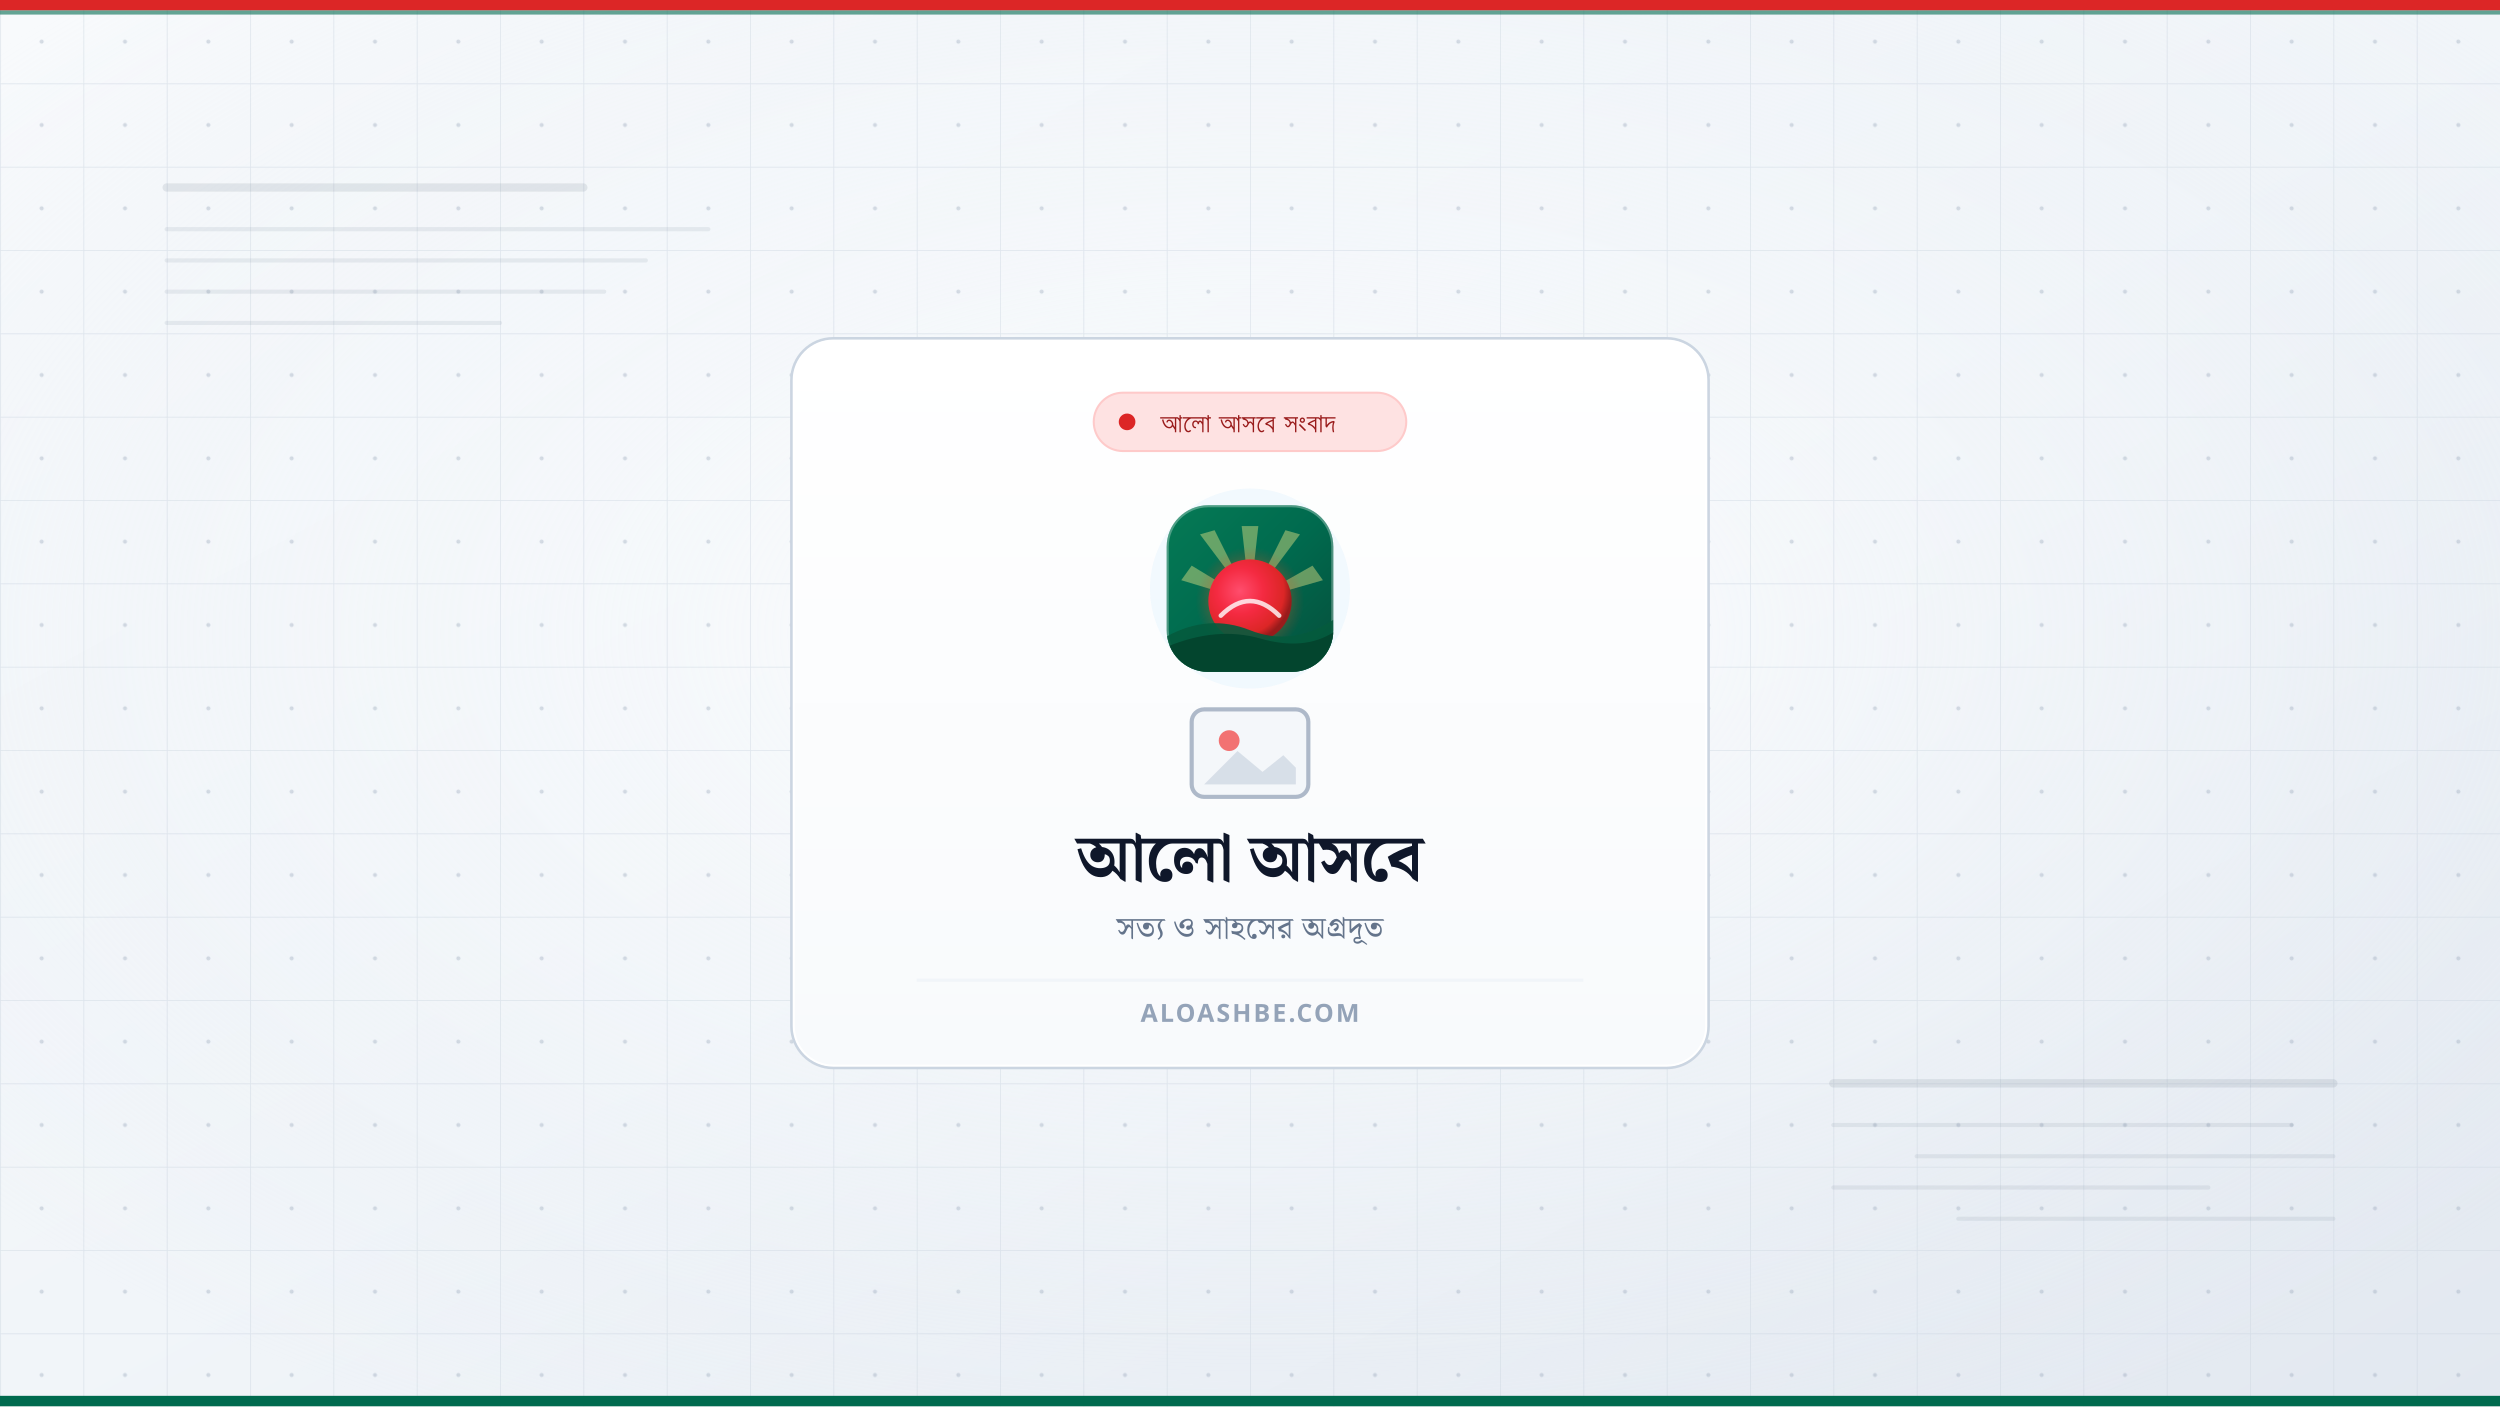
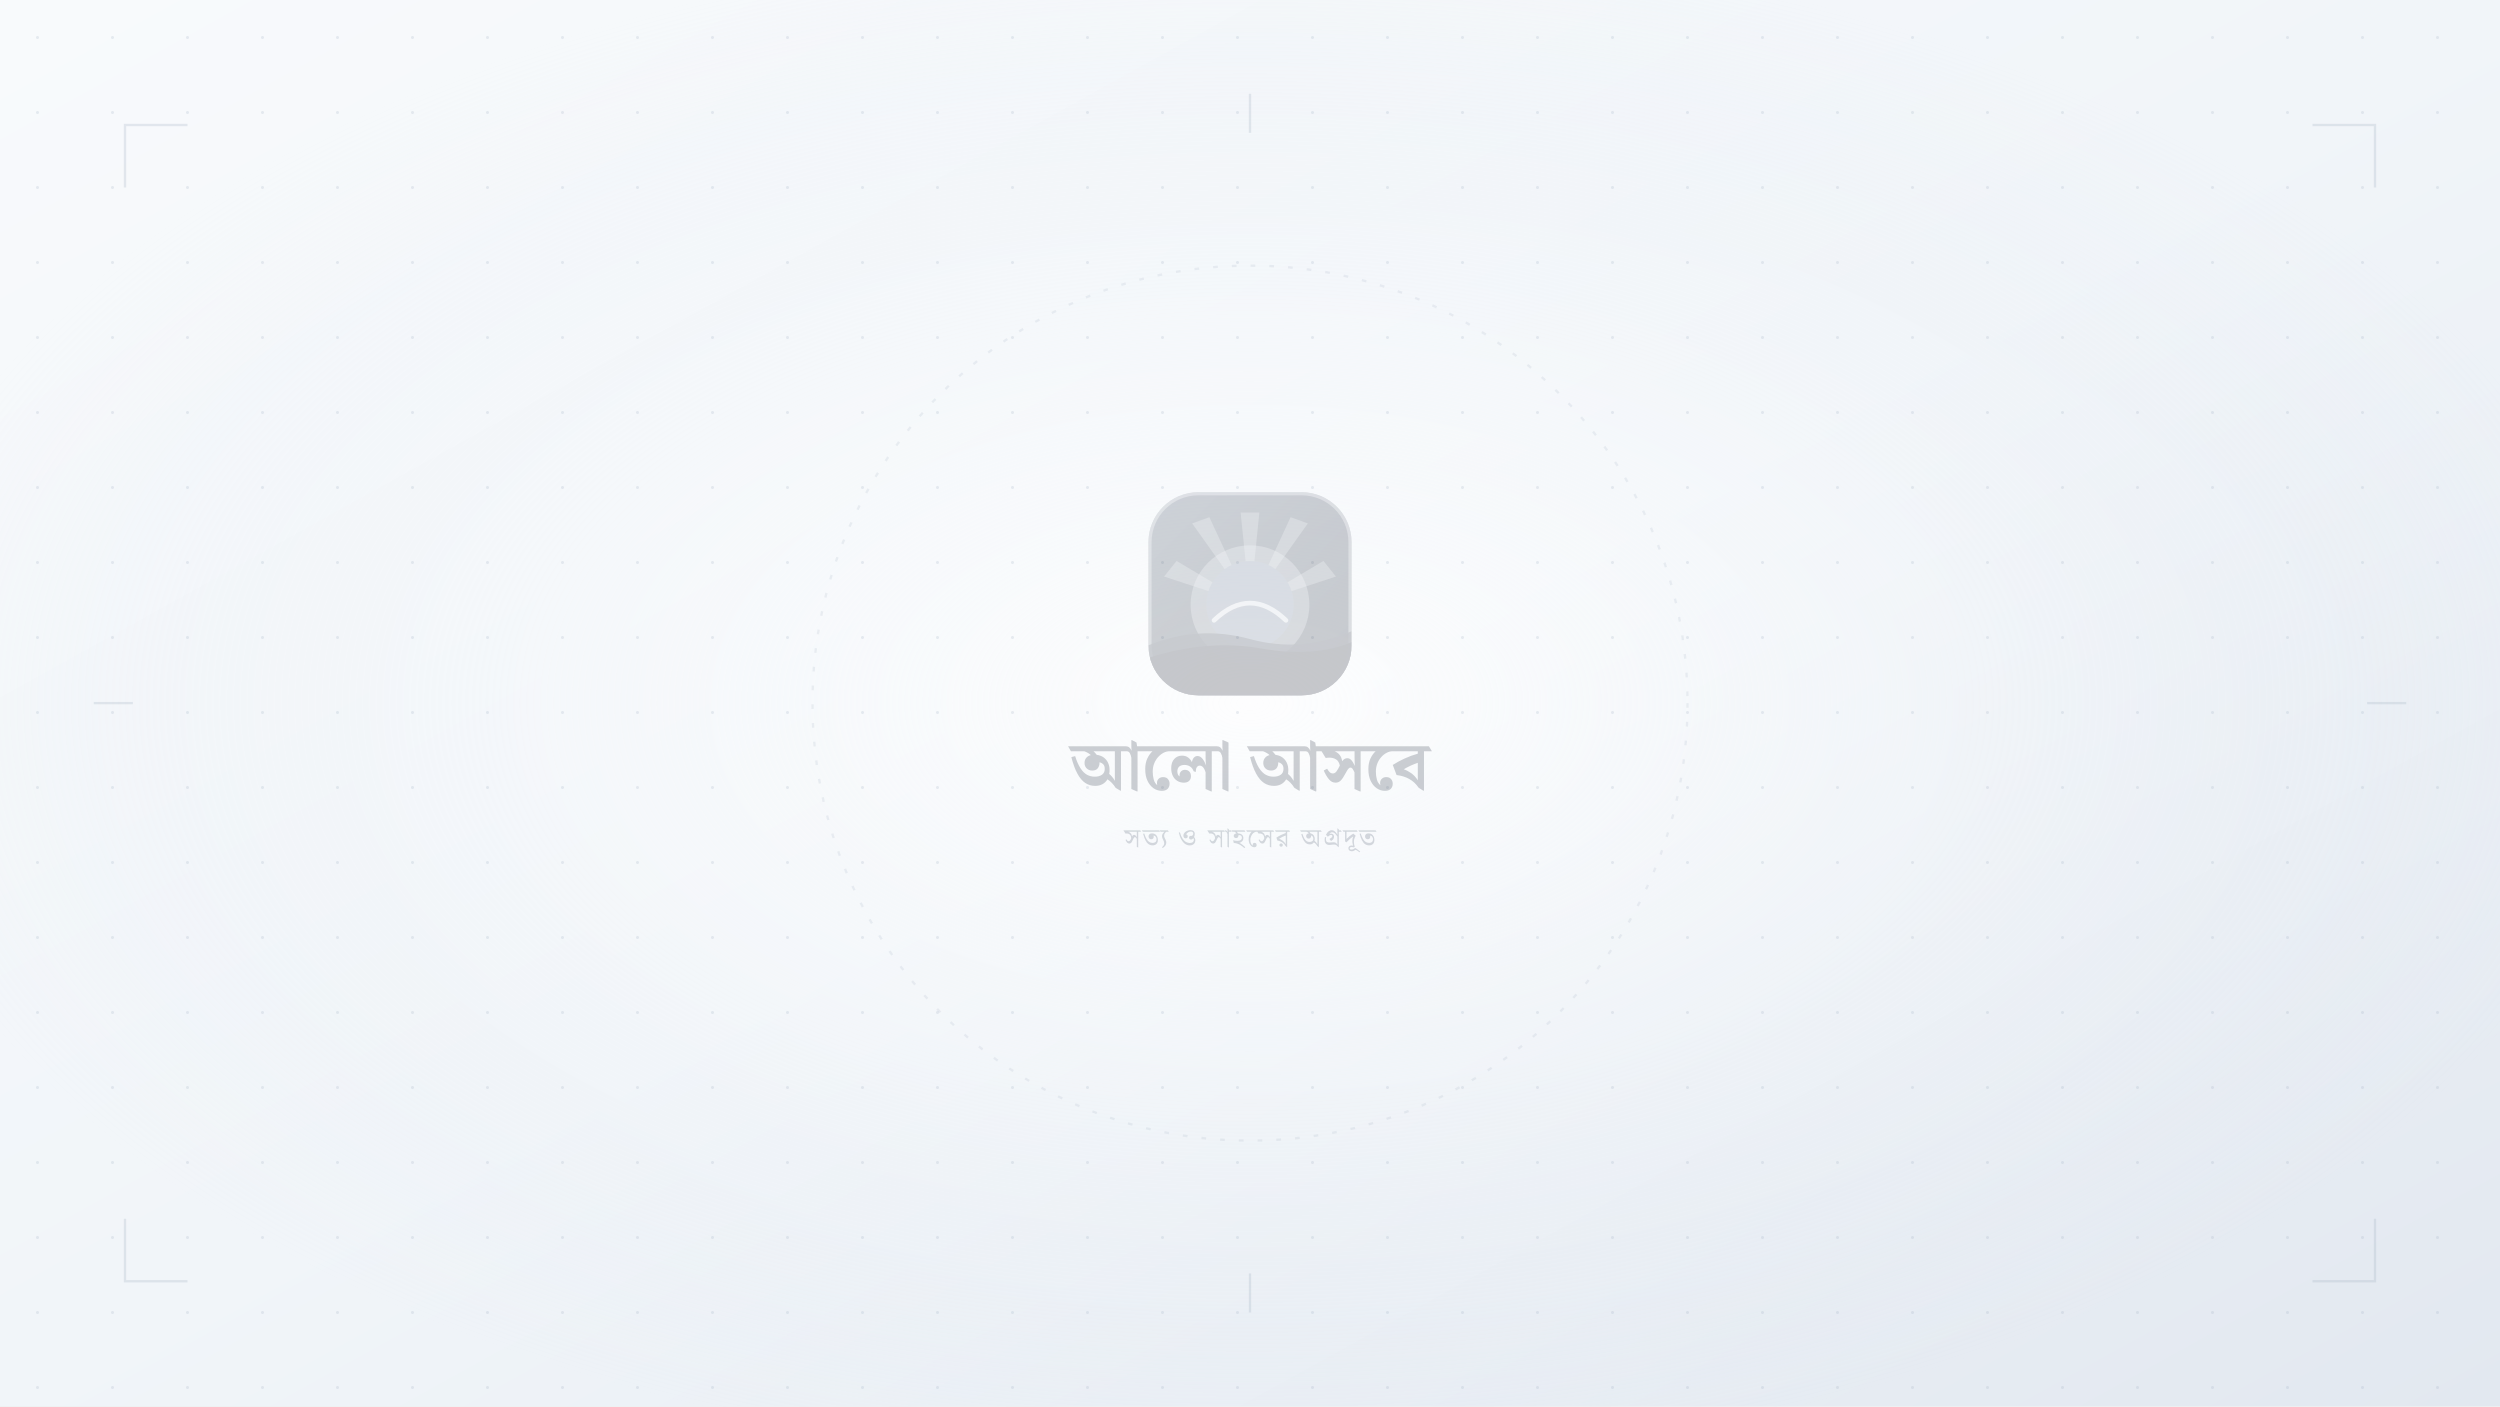
- <svg xmlns="http://www.w3.org/2000/svg" viewBox="0 0 1200 675" width="1200" height="675" fill="none">
+ <svg xmlns="http://www.w3.org/2000/svg" viewBox="0 0 1600 900" width="1600" height="900" fill="none">
  <defs>
-     <linearGradient id="bgGradient" x1="0%" y1="0%" x2="100%" y2="100%">
+     <linearGradient id="bgGrad" x1="0%" y1="0%" x2="100%" y2="100%">
      <stop offset="0%" stop-color="#f8fafc" />
      <stop offset="50%" stop-color="#f1f5f9" />
      <stop offset="100%" stop-color="#e2e8f0" />
    </linearGradient>
-     <radialGradient id="centerGlow" cx="50%" cy="45%" r="65%">
-       <stop offset="0%" stop-color="#ffffff" stop-opacity="0.9" />
-       <stop offset="60%" stop-color="#f1f5f9" stop-opacity="0.4" />
+     <radialGradient id="centerLight" cx="50%" cy="50%" r="55%">
+       <stop offset="0%" stop-color="#ffffff" stop-opacity="0.85" />
+       <stop offset="50%" stop-color="#f8fafc" stop-opacity="0.4" />
      <stop offset="100%" stop-color="#e2e8f0" stop-opacity="0" />
    </radialGradient>
-     <linearGradient id="cardGrad" x1="0%" y1="0%" x2="0%" y2="100%">
-       <stop offset="0%" stop-color="#ffffff" />
-       <stop offset="100%" stop-color="#f8fafc" />
+     <linearGradient id="emblemGrad" x1="0%" y1="0%" x2="100%" y2="100%">
+       <stop offset="0%" stop-color="#334155" />
+       <stop offset="50%" stop-color="#1e293b" />
+       <stop offset="100%" stop-color="#0f172a" />
    </linearGradient>
-     <linearGradient id="bdGreenGrad" x1="0%" y1="0%" x2="100%" y2="100%">
-       <stop offset="0%" stop-color="#057a55" />
-       <stop offset="50%" stop-color="#006a4e" />
-       <stop offset="100%" stop-color="#064e3b" />
-     </linearGradient>
-     <radialGradient id="bdRedSun" cx="38%" cy="38%" r="62%">
-       <stop offset="0%" stop-color="#ff4d6d" />
-       <stop offset="45%" stop-color="#f42a41" />
-       <stop offset="85%" stop-color="#dc2626" />
-       <stop offset="100%" stop-color="#991b1b" />
-     </radialGradient>
-     <radialGradient id="sunGlow" cx="50%" cy="50%" r="50%">
-       <stop offset="0%" stop-color="#fef08a" stop-opacity="0.9" />
-       <stop offset="40%" stop-color="#f59e0b" stop-opacity="0.5" />
-       <stop offset="100%" stop-color="#dc2626" stop-opacity="0" />
-     </radialGradient>
-     <clipPath id="badgeInnerClip">
-       <rect x="0" y="0" width="80" height="80" rx="20" />
+     <pattern id="dotGrid" width="48" height="48" patternUnits="userSpaceOnUse">
+       <circle cx="24" cy="24" r="1" fill="#94a3b8" fill-opacity="0.18" />
+     </pattern>
+     <clipPath id="watermarkBadgeClip">
+       <rect x="0" y="0" width="130" height="130" rx="32" />
    </clipPath>
-     <pattern id="newsGrid" width="40" height="40" patternUnits="userSpaceOnUse">
-       <path d="M 40 0 L 0 0 0 40" fill="none" stroke="#cbd5e1" stroke-width="0.75" stroke-opacity="0.5" />
-       <circle cx="20" cy="20" r="1" fill="#94a3b8" fill-opacity="0.35" />
-     </pattern>
    <style>
-       .placeholder-brand-title {
-         font-family: 'SolaimanLipi', 'Hind Siliguri', 'Noto Serif Bengali', system-ui, -apple-system, sans-serif;
+       .brand-title {
+         font-family: 'SolaimanLipi', 'Hind Siliguri', 'Noto Serif Bengali', 'Vrinda', -apple-system, BlinkMacSystemFont, "Segoe UI", Roboto, sans-serif;
        font-weight: 700;
-         font-size: 32px;
-         fill: #0f172a;
+         font-size: 44px;
+         fill: #1e293b;
        letter-spacing: -0.5px;
      }
-       .placeholder-brand-tagline {
-         font-family: 'SolaimanLipi', 'Hind Siliguri', 'Noto Serif Bengali', system-ui, -apple-system, sans-serif;
+       .brand-tagline {
+         font-family: 'SolaimanLipi', 'Hind Siliguri', 'Noto Serif Bengali', 'Vrinda', -apple-system, BlinkMacSystemFont, "Segoe UI", Roboto, sans-serif;
        font-weight: 500;
-         font-size: 15px;
-         fill: #64748b;
-         letter-spacing: 0.25px;
-       }
-       .placeholder-badge-text {
-         font-family: 'SolaimanLipi', 'Hind Siliguri', system-ui, -apple-system, sans-serif;
-         font-weight: 600;
-         font-size: 13px;
-         fill: #991b1b;
-         letter-spacing: 0.5px;
+         font-size: 17px;
+         fill: #475569;
+         letter-spacing: 1.5px;
      }
    </style>
  </defs>
-   <rect width="1200" height="675" fill="url(#bgGradient)" />
-   <rect width="1200" height="675" fill="url(#centerGlow)" />
-   <rect width="1200" height="675" fill="url(#newsGrid)" />
-   <g opacity="0.12" stroke="#64748b" stroke-width="2" stroke-linecap="round">
-     <line x1="80" y1="90" x2="280" y2="90" stroke-width="4" stroke="#475569" />
-     <line x1="80" y1="110" x2="340" y2="110" />
-     <line x1="80" y1="125" x2="310" y2="125" />
-     <line x1="80" y1="140" x2="290" y2="140" />
-     <line x1="80" y1="155" x2="240" y2="155" />
-     <line x1="880" y1="520" x2="1120" y2="520" stroke-width="4" stroke="#475569" />
-     <line x1="880" y1="540" x2="1100" y2="540" />
-     <line x1="920" y1="555" x2="1120" y2="555" />
-     <line x1="880" y1="570" x2="1060" y2="570" />
-     <line x1="940" y1="585" x2="1120" y2="585" />
+   <rect width="1600" height="900" fill="url(#bgGrad)" />
+   <rect width="1600" height="900" fill="url(#centerLight)" />
+   <rect width="1600" height="900" fill="url(#dotGrid)" />
+   <g stroke="#94a3b8" stroke-opacity="0.22" stroke-width="1.5" fill="none">
+     <path d="M 80 120 L 80 80 L 120 80" />
+     <path d="M 1480 80 L 1520 80 L 1520 120" />
+     <path d="M 80 780 L 80 820 L 120 820" />
+     <path d="M 1480 820 L 1520 820 L 1520 780" />
+     <line x1="800" y1="60" x2="800" y2="85" />
+     <line x1="800" y1="815" x2="800" y2="840" />
+     <line x1="60" y1="450" x2="85" y2="450" />
+     <line x1="1515" y1="450" x2="1540" y2="450" />
+     <circle cx="800" cy="450" r="280" stroke-dasharray="3 9" stroke-opacity="0.15" />
  </g>
-   <rect x="0" y="0" width="1200" height="5" fill="#dc2626" />
-   <rect x="0" y="5" width="1200" height="2" fill="#006a4e" opacity="0.6" />
-   <g transform="translate(380, 162.5)">
-     <rect width="440" height="350" rx="20" fill="url(#cardGrad)" stroke="#cbd5e1" stroke-width="1.5" />
-     <rect x="1" y="1" width="438" height="348" rx="19" stroke="#ffffff" stroke-width="1" />
-     <g transform="translate(145, 26)">
-       <rect width="150" height="28" rx="14" fill="#fee2e2" stroke="#fecaca" stroke-width="1" />
-       <circle cx="16" cy="14" r="4" fill="#dc2626" />
-       <text x="32" y="19" class="placeholder-badge-text">আলো আসবে সংবাদ</text>
-     </g>
-     <g transform="translate(180, 80)">
-       <circle cx="40" cy="40" r="48" fill="#e0f2fe" opacity="0.4" />
-       <g>
-         <rect x="0" y="0" width="80" height="80" rx="20" fill="url(#bdGreenGrad)" />
-         <rect x="0.5" y="0.5" width="79" height="79" rx="19.5" stroke="#ffffff" stroke-opacity="0.3" stroke-width="1" />
-         <g clip-path="url(#badgeInnerClip)">
-           <g opacity="0.4">
-             <path d="M 40 46 L 16 14 L 23 12 Z" fill="#fef08a" />
-             <path d="M 40 46 L 36 10 L 44 10 Z" fill="#fef08a" />
-             <path d="M 40 46 L 57 12 L 64 14 Z" fill="#fef08a" />
-             <path d="M 40 46 L 70 29 L 75 36 Z" fill="#fef08a" />
-             <path d="M 40 46 L 7 36 L 12 29 Z" fill="#fef08a" />
-           </g>
-           <circle cx="40" cy="46" r="26" fill="url(#sunGlow)" />
-           <circle cx="40" cy="46" r="20" fill="url(#bdRedSun)" />
-           <path d="M 26 53 Q 40 39 54 53" stroke="#ffffff" stroke-width="2.2" stroke-linecap="round" opacity="0.8" />
-           <path d="M 0 63 Q 20 52 40 60 T 80 55 L 80 85 L 0 85 Z" fill="#045a3d" opacity="0.9" />
-           <path d="M 0 68 Q 24 58 45 64 T 80 61 L 80 85 L 0 85 Z" fill="#03452e" />
+   <g opacity="0.22" transform="translate(800, 450)">
+     <g transform="translate(-65, -135)">
+       <rect x="0" y="0" width="130" height="130" rx="32" fill="url(#emblemGrad)" />
+       <rect x="1" y="1" width="128" height="128" rx="31" stroke="#ffffff" stroke-opacity="0.4" stroke-width="2" />
+       <g clip-path="url(#watermarkBadgeClip)">
+         <g fill="#f8fafc" opacity="0.3">
+           <path d="M 65 72 L 28 20 L 39 16 Z" />
+           <path d="M 65 72 L 59 13 L 71 13 Z" />
+           <path d="M 65 72 L 91 16 L 102 20 Z" />
+           <path d="M 65 72 L 112 44 L 120 54 Z" />
+           <path d="M 65 72 L 10 54 L 18 44 Z" />
        </g>
+         <circle cx="65" cy="72" r="38" fill="#e2e8f0" opacity="0.35" />
+         <circle cx="65" cy="72" r="28" fill="#64748b" />
+         <path d="M 42 82 Q 65 60 88 82" stroke="#ffffff" stroke-width="3" stroke-linecap="round" opacity="0.75" />
+         <path d="M 0 98 Q 32 85 65 94 T 130 89 L 130 135 L 0 135 Z" fill="#0f172a" opacity="0.8" />
+         <path d="M 0 106 Q 38 94 72 100 T 130 96 L 130 135 L 0 135 Z" fill="#020617" opacity="0.9" />
      </g>
    </g>
-     <g transform="translate(192, 178)" opacity="0.75">
-       <rect x="0" y="0" width="56" height="42" rx="6" fill="#f1f5f9" stroke="#94a3b8" stroke-width="2" />
-       <circle cx="18" cy="15" r="5" fill="#ef4444" />
-       <path d="M 6 36 L 22 20 L 34 30 L 44 22 L 50 28 L 50 36 Z" fill="#cbd5e1" />
-     </g>
-     <text x="220" y="260" text-anchor="middle" class="placeholder-brand-title">আলো আসবে</text>
-     <text x="220" y="288" text-anchor="middle" class="placeholder-brand-tagline">সত্য ও সাহসের অগ্রদূত</text>
-     <line x1="60" y1="308" x2="380" y2="308" stroke="#f1f5f9" stroke-width="1.5" />
-     <text x="220" y="328" text-anchor="middle" font-family="system-ui, sans-serif" font-size="12" font-weight="600" fill="#94a3b8" letter-spacing="1">ALOASHBE.COM</text>
+     <text x="0" y="55" text-anchor="middle" class="brand-title">আলো আসবে</text>
+     <text x="0" y="92" text-anchor="middle" class="brand-tagline">সত্য ও সাহসের অগ্রদূত</text>
  </g>
-   <rect x="0" y="670" width="1200" height="5" fill="#006a4e" />
</svg>
